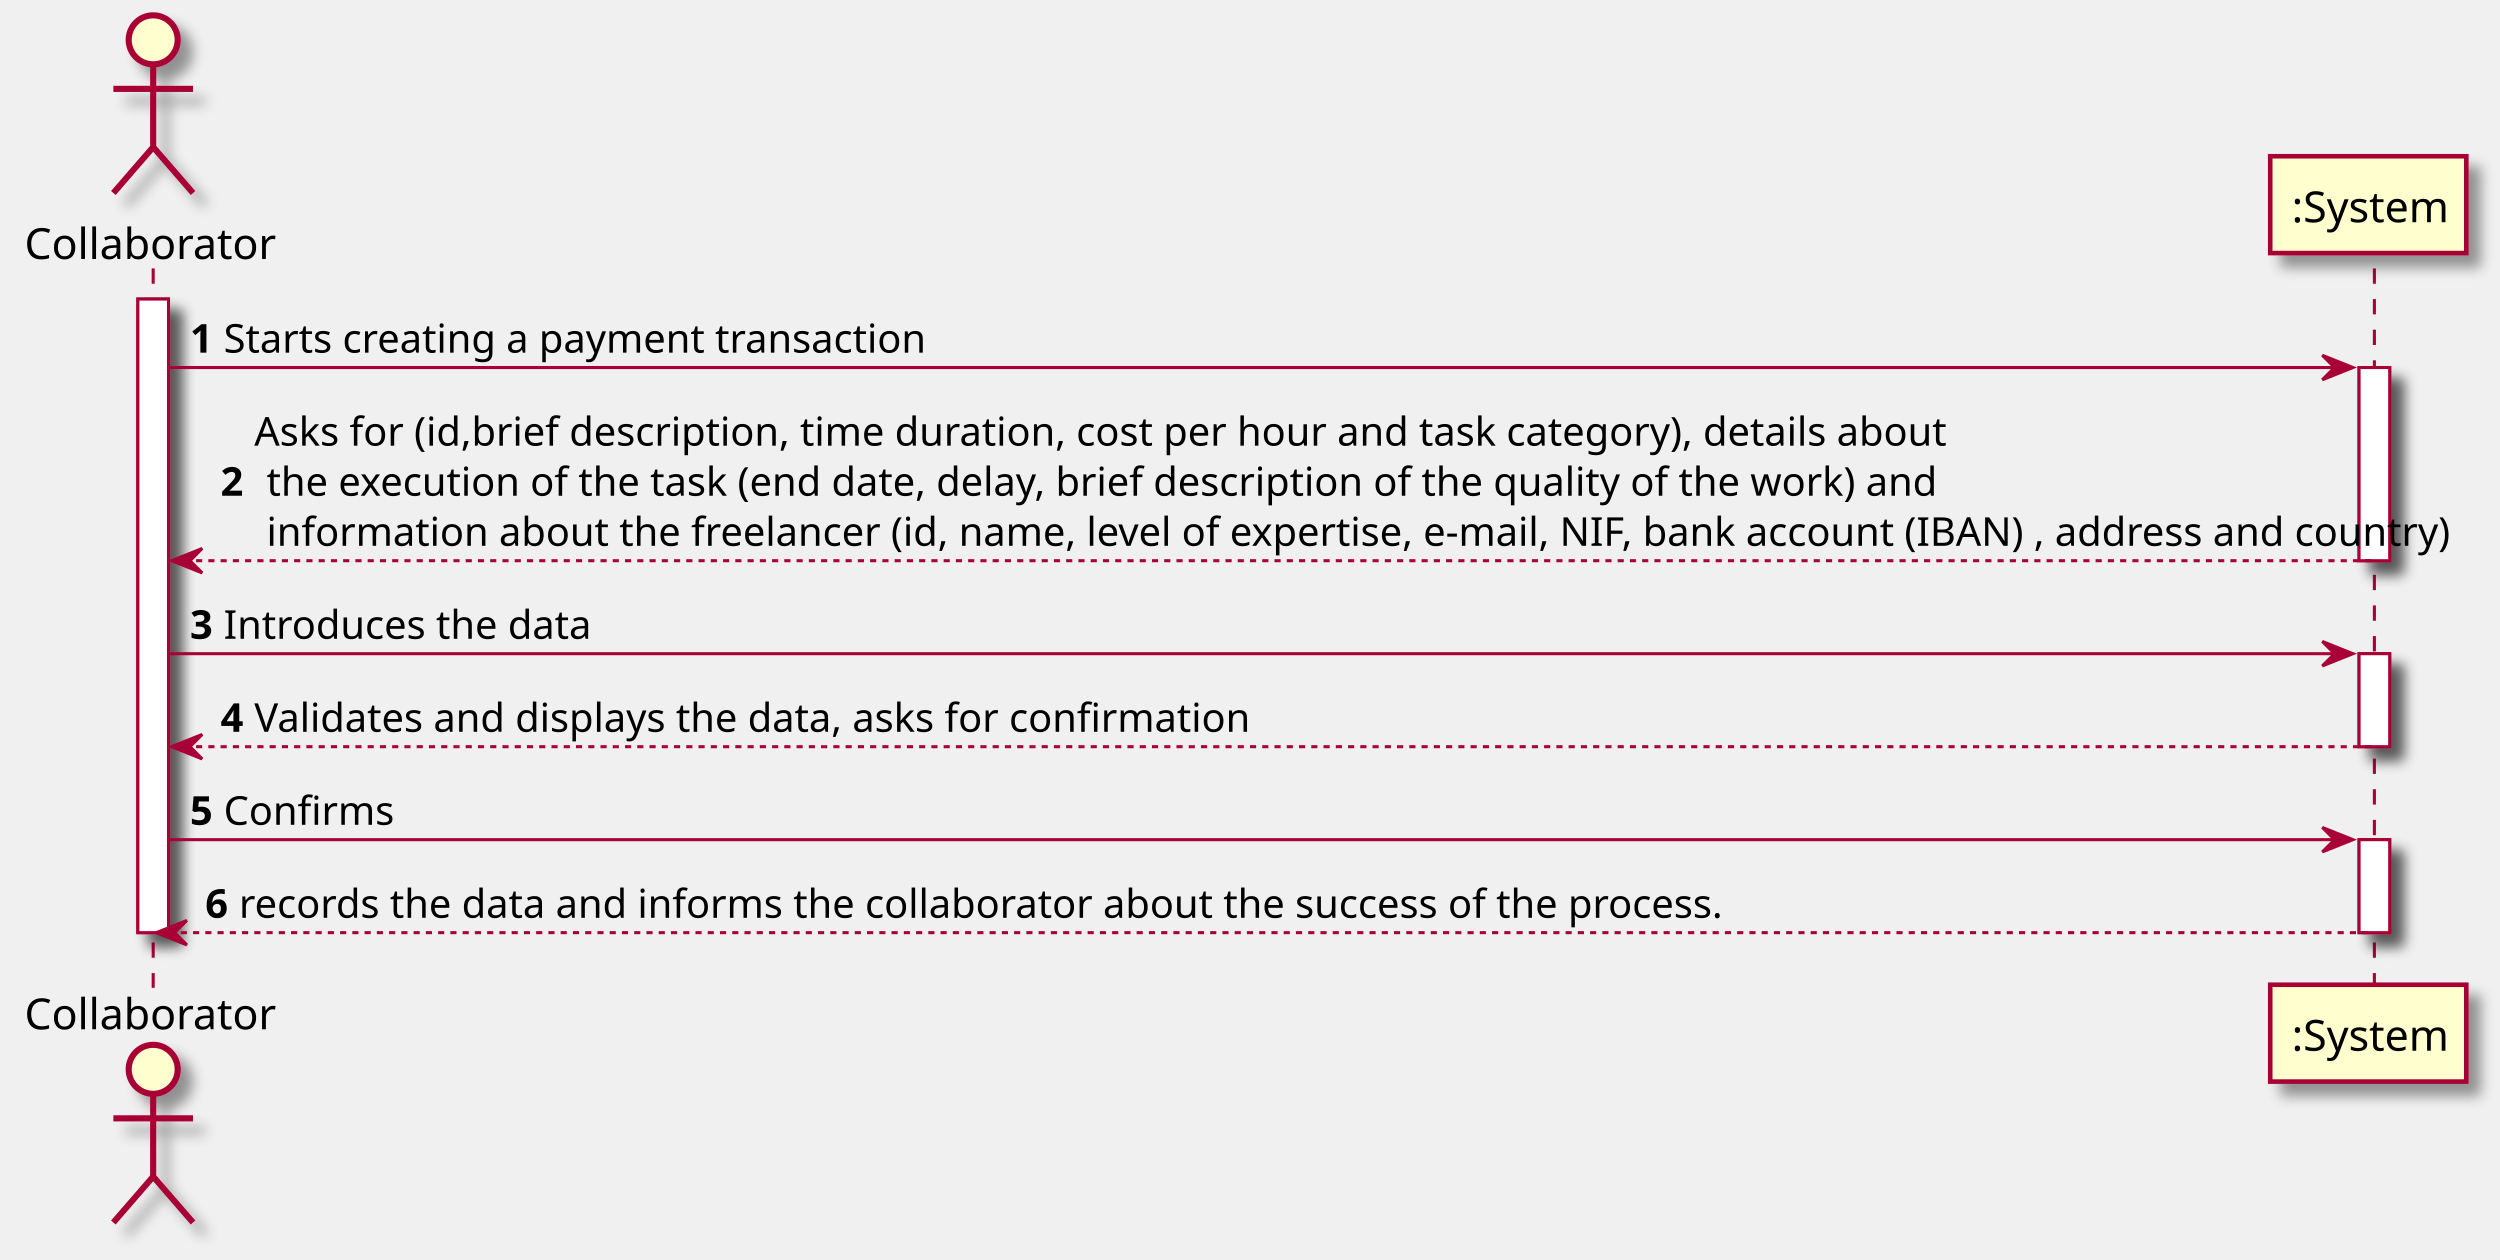
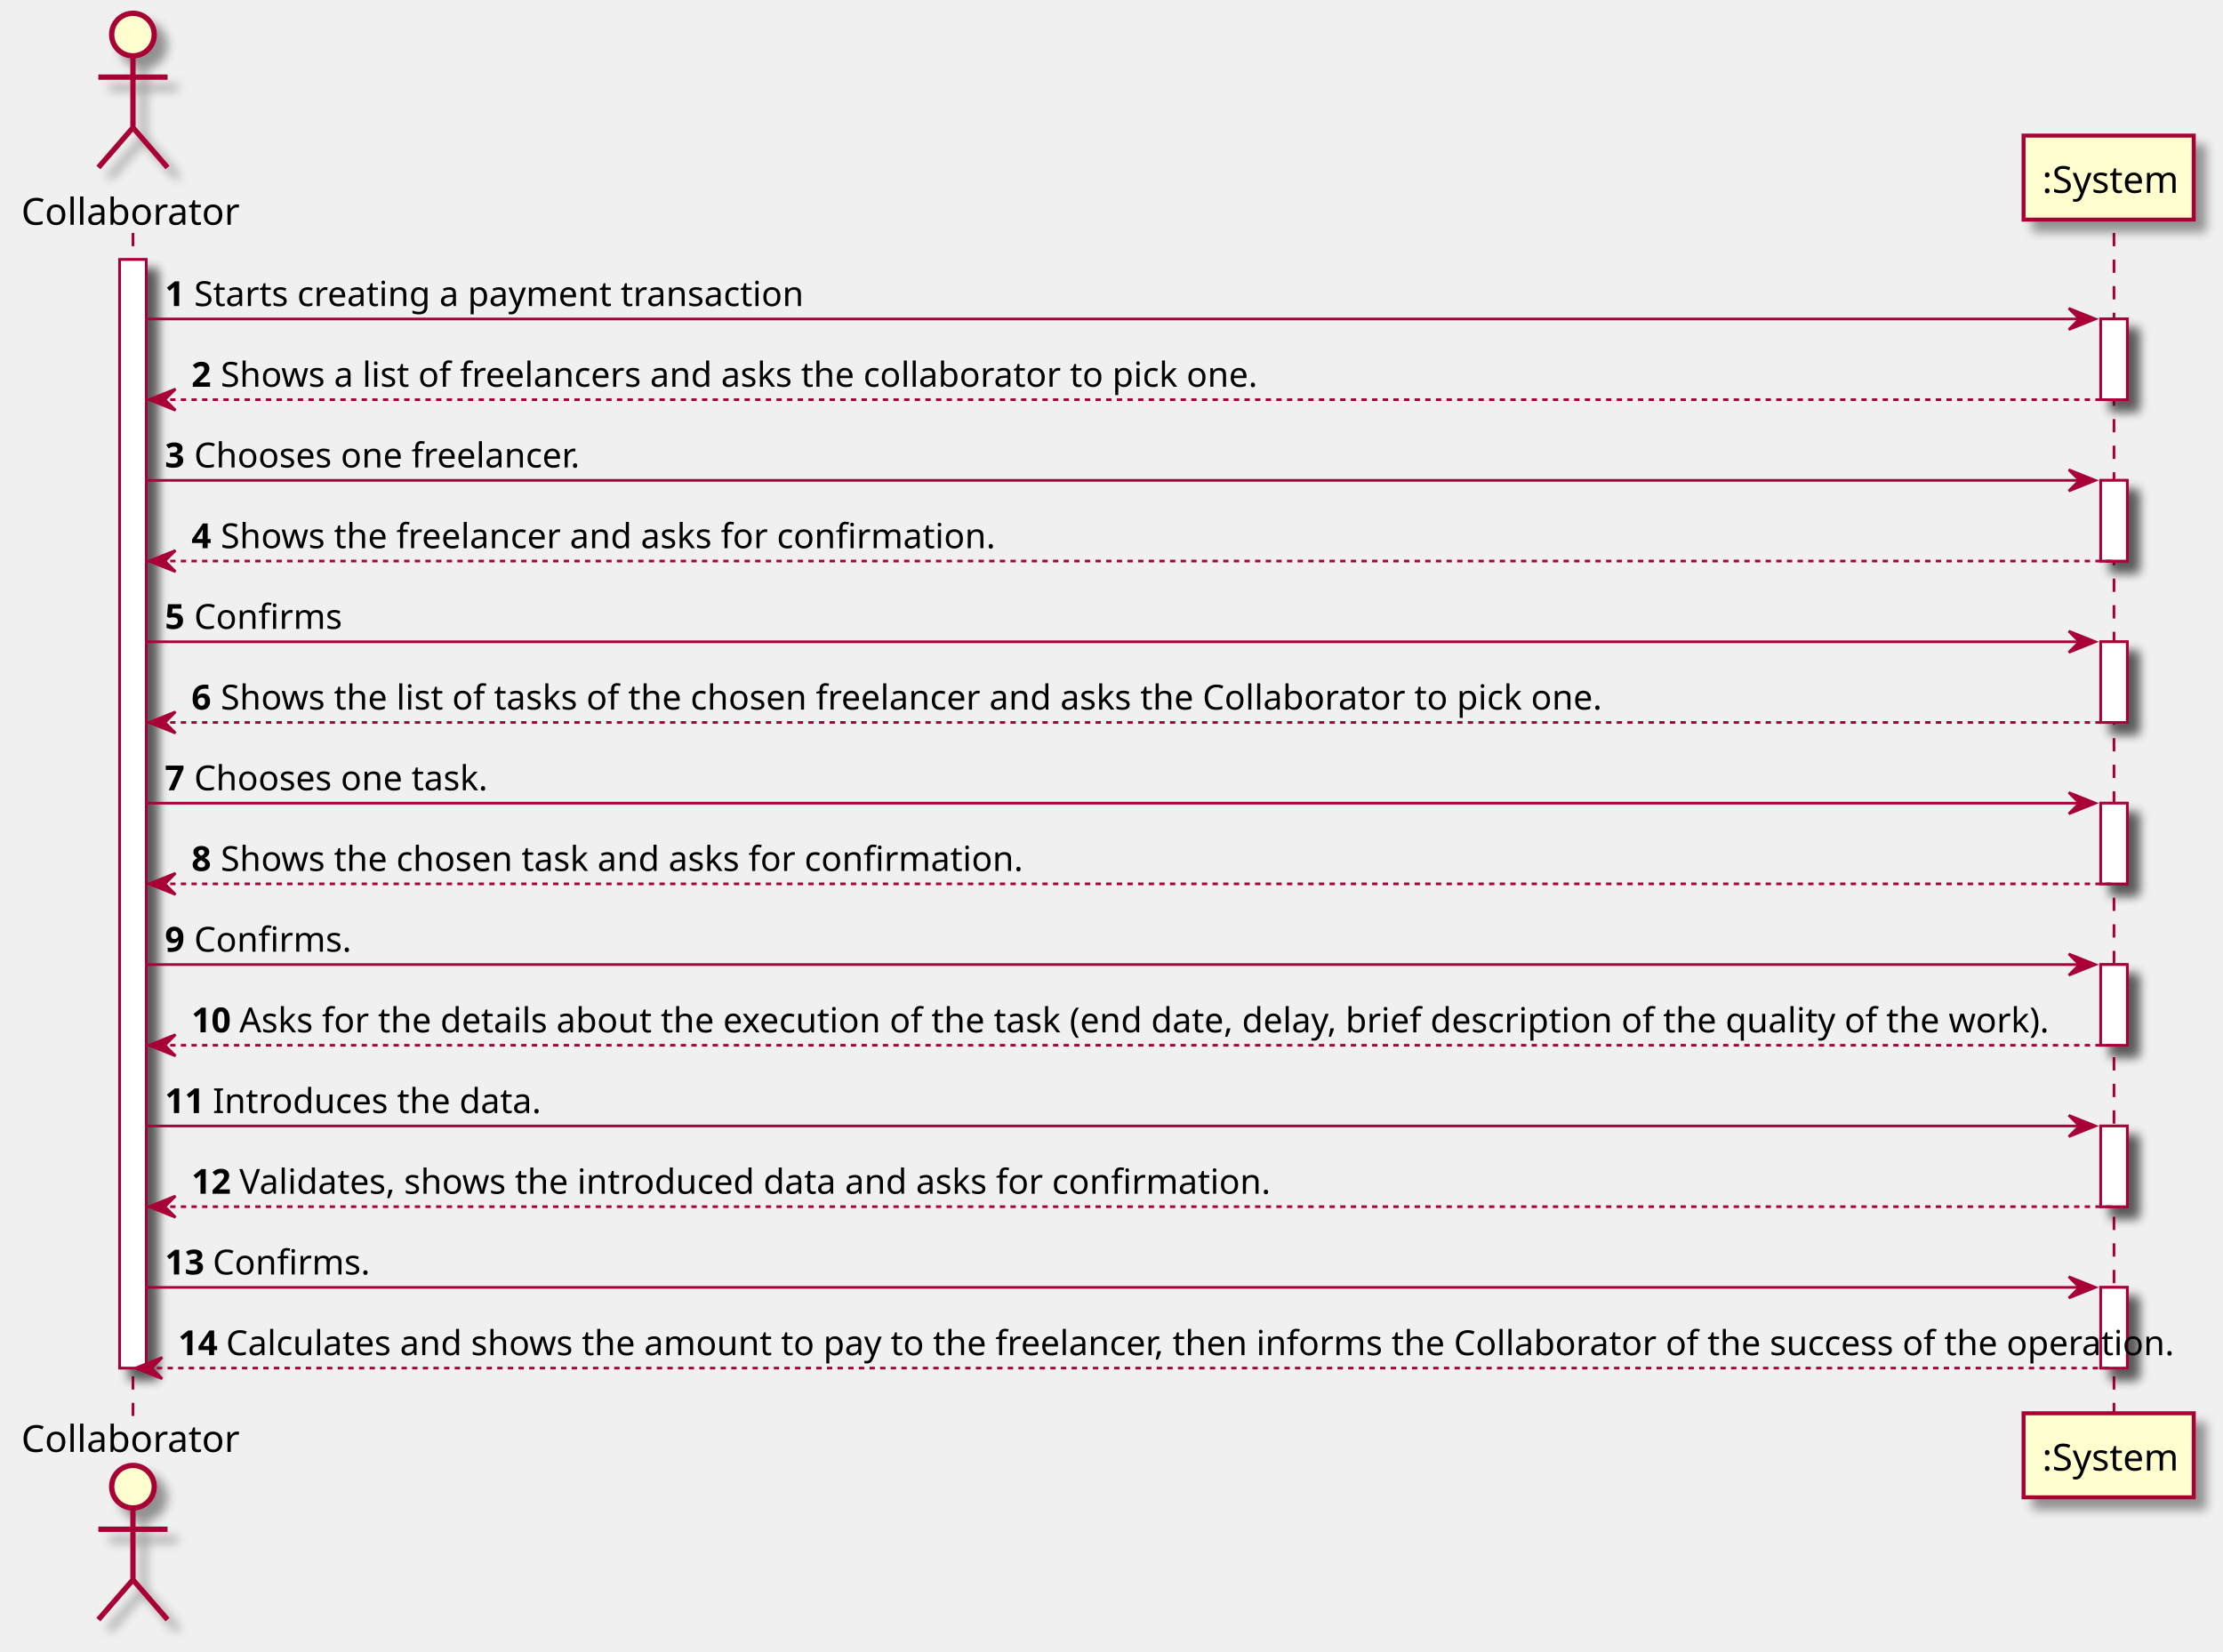
- <svg xmlns="http://www.w3.org/2000/svg" contentScriptType="application/ecmascript" contentStyleType="text/css" height="411px" preserveAspectRatio="none" style="width:816px;height:411px;" version="1.1" viewBox="0 0 816 411" width="816px" zoomAndPan="magnify">
+ <svg xmlns="http://www.w3.org/2000/svg" contentScriptType="application/ecmascript" contentStyleType="text/css" height="621px" preserveAspectRatio="none" style="width:836px;height:621px;" version="1.1" viewBox="0 0 836 621" width="836px" zoomAndPan="magnify">
  <defs>
-     <filter height="300%" id="f1rwzkrdyoglu9" width="300%" x="-1" y="-1">
+     <filter height="300%" id="f138c6qc4901b0" width="300%" x="-1" y="-1">
      <feGaussianBlur result="blurOut" stdDeviation="2.0" />
      <feColorMatrix in="blurOut" result="blurOut2" type="matrix" values="0 0 0 0 0 0 0 0 0 0 0 0 0 0 0 0 0 0 .4 0" />
      <feOffset dx="4.0" dy="4.0" in="blurOut2" result="blurOut3" />
      <feBlend in="SourceGraphic" in2="blurOut3" mode="normal" />
    </filter>
  </defs>
  <g>
-     <rect fill="#FFFFFF" filter="url(#f1rwzkrdyoglu9)" height="206.812" style="stroke: #A80036; stroke-width: 1.0;" width="10" x="45" y="97.609" />
-     <rect fill="#FFFFFF" filter="url(#f1rwzkrdyoglu9)" height="63.055" style="stroke: #A80036; stroke-width: 1.0;" width="10" x="770" y="119.961" />
-     <rect fill="#FFFFFF" filter="url(#f1rwzkrdyoglu9)" height="30.352" style="stroke: #A80036; stroke-width: 1.0;" width="10" x="770" y="213.367" />
-     <rect fill="#FFFFFF" filter="url(#f1rwzkrdyoglu9)" height="30.352" style="stroke: #A80036; stroke-width: 1.0;" width="10" x="770" y="274.07" />
-     <line style="stroke: #A80036; stroke-width: 1.0; stroke-dasharray: 5.0,5.0;" x1="50" x2="50" y1="87.609" y2="322.422" />
-     <line style="stroke: #A80036; stroke-width: 1.0; stroke-dasharray: 5.0,5.0;" x1="775" x2="775" y1="87.609" y2="322.422" />
+     <rect fill="#FFFFFF" filter="url(#f138c6qc4901b0)" height="416.922" style="stroke: #A80036; stroke-width: 1.0;" width="10" x="45" y="97.609" />
+     <rect fill="#FFFFFF" filter="url(#f138c6qc4901b0)" height="30.352" style="stroke: #A80036; stroke-width: 1.0;" width="10" x="790" y="119.961" />
+     <rect fill="#FFFFFF" filter="url(#f138c6qc4901b0)" height="30.352" style="stroke: #A80036; stroke-width: 1.0;" width="10" x="790" y="180.664" />
+     <rect fill="#FFFFFF" filter="url(#f138c6qc4901b0)" height="30.352" style="stroke: #A80036; stroke-width: 1.0;" width="10" x="790" y="241.367" />
+     <rect fill="#FFFFFF" filter="url(#f138c6qc4901b0)" height="30.352" style="stroke: #A80036; stroke-width: 1.0;" width="10" x="790" y="302.07" />
+     <rect fill="#FFFFFF" filter="url(#f138c6qc4901b0)" height="30.352" style="stroke: #A80036; stroke-width: 1.0;" width="10" x="790" y="362.773" />
+     <rect fill="#FFFFFF" filter="url(#f138c6qc4901b0)" height="30.352" style="stroke: #A80036; stroke-width: 1.0;" width="10" x="790" y="423.477" />
+     <rect fill="#FFFFFF" filter="url(#f138c6qc4901b0)" height="30.352" style="stroke: #A80036; stroke-width: 1.0;" width="10" x="790" y="484.18" />
+     <line style="stroke: #A80036; stroke-width: 1.0; stroke-dasharray: 5.0,5.0;" x1="50" x2="50" y1="87.609" y2="532.531" />
+     <line style="stroke: #A80036; stroke-width: 1.0; stroke-dasharray: 5.0,5.0;" x1="795" x2="795" y1="87.609" y2="532.531" />
    <text fill="#000000" font-family="sans-serif" font-size="14" lengthAdjust="spacingAndGlyphs" textLength="78" x="8" y="84.533">Collaborator</text>
-     <ellipse cx="50" cy="13" fill="#FEFECE" filter="url(#f1rwzkrdyoglu9)" rx="8" ry="8" style="stroke: #A80036; stroke-width: 2.0;" />
-     <path d="M50,21 L50,48 M37,29 L63,29 M50,48 L37,63 M50,48 L63,63 " fill="none" filter="url(#f1rwzkrdyoglu9)" style="stroke: #A80036; stroke-width: 2.0;" />
-     <text fill="#000000" font-family="sans-serif" font-size="14" lengthAdjust="spacingAndGlyphs" textLength="78" x="8" y="335.955">Collaborator</text>
-     <ellipse cx="50" cy="349.031" fill="#FEFECE" filter="url(#f1rwzkrdyoglu9)" rx="8" ry="8" style="stroke: #A80036; stroke-width: 2.0;" />
-     <path d="M50,357.031 L50,384.031 M37,365.031 L63,365.031 M50,384.031 L37,399.031 M50,384.031 L63,399.031 " fill="none" filter="url(#f1rwzkrdyoglu9)" style="stroke: #A80036; stroke-width: 2.0;" />
-     <rect fill="#FEFECE" filter="url(#f1rwzkrdyoglu9)" height="31.609" style="stroke: #A80036; stroke-width: 1.5;" width="64" x="741" y="51" />
-     <text fill="#000000" font-family="sans-serif" font-size="14" lengthAdjust="spacingAndGlyphs" textLength="50" x="748" y="72.533">:System</text>
-     <rect fill="#FEFECE" filter="url(#f1rwzkrdyoglu9)" height="31.609" style="stroke: #A80036; stroke-width: 1.5;" width="64" x="741" y="321.422" />
-     <text fill="#000000" font-family="sans-serif" font-size="14" lengthAdjust="spacingAndGlyphs" textLength="50" x="748" y="342.955">:System</text>
-     <rect fill="#FFFFFF" filter="url(#f1rwzkrdyoglu9)" height="206.812" style="stroke: #A80036; stroke-width: 1.0;" width="10" x="45" y="97.609" />
-     <rect fill="#FFFFFF" filter="url(#f1rwzkrdyoglu9)" height="63.055" style="stroke: #A80036; stroke-width: 1.0;" width="10" x="770" y="119.961" />
-     <rect fill="#FFFFFF" filter="url(#f1rwzkrdyoglu9)" height="30.352" style="stroke: #A80036; stroke-width: 1.0;" width="10" x="770" y="213.367" />
-     <rect fill="#FFFFFF" filter="url(#f1rwzkrdyoglu9)" height="30.352" style="stroke: #A80036; stroke-width: 1.0;" width="10" x="770" y="274.07" />
-     <polygon fill="#A80036" points="758,115.961,768,119.961,758,123.961,762,119.961" style="stroke: #A80036; stroke-width: 1.0;" />
-     <line style="stroke: #A80036; stroke-width: 1.0;" x1="55" x2="764" y1="119.961" y2="119.961" />
+     <ellipse cx="50" cy="13" fill="#FEFECE" filter="url(#f138c6qc4901b0)" rx="8" ry="8" style="stroke: #A80036; stroke-width: 2.0;" />
+     <path d="M50,21 L50,48 M37,29 L63,29 M50,48 L37,63 M50,48 L63,63 " fill="none" filter="url(#f138c6qc4901b0)" style="stroke: #A80036; stroke-width: 2.0;" />
+     <text fill="#000000" font-family="sans-serif" font-size="14" lengthAdjust="spacingAndGlyphs" textLength="78" x="8" y="546.064">Collaborator</text>
+     <ellipse cx="50" cy="559.141" fill="#FEFECE" filter="url(#f138c6qc4901b0)" rx="8" ry="8" style="stroke: #A80036; stroke-width: 2.0;" />
+     <path d="M50,567.141 L50,594.141 M37,575.141 L63,575.141 M50,594.141 L37,609.141 M50,594.141 L63,609.141 " fill="none" filter="url(#f138c6qc4901b0)" style="stroke: #A80036; stroke-width: 2.0;" />
+     <rect fill="#FEFECE" filter="url(#f138c6qc4901b0)" height="31.609" style="stroke: #A80036; stroke-width: 1.5;" width="64" x="761" y="51" />
+     <text fill="#000000" font-family="sans-serif" font-size="14" lengthAdjust="spacingAndGlyphs" textLength="50" x="768" y="72.533">:System</text>
+     <rect fill="#FEFECE" filter="url(#f138c6qc4901b0)" height="31.609" style="stroke: #A80036; stroke-width: 1.5;" width="64" x="761" y="531.531" />
+     <text fill="#000000" font-family="sans-serif" font-size="14" lengthAdjust="spacingAndGlyphs" textLength="50" x="768" y="553.064">:System</text>
+     <rect fill="#FFFFFF" filter="url(#f138c6qc4901b0)" height="416.922" style="stroke: #A80036; stroke-width: 1.0;" width="10" x="45" y="97.609" />
+     <rect fill="#FFFFFF" filter="url(#f138c6qc4901b0)" height="30.352" style="stroke: #A80036; stroke-width: 1.0;" width="10" x="790" y="119.961" />
+     <rect fill="#FFFFFF" filter="url(#f138c6qc4901b0)" height="30.352" style="stroke: #A80036; stroke-width: 1.0;" width="10" x="790" y="180.664" />
+     <rect fill="#FFFFFF" filter="url(#f138c6qc4901b0)" height="30.352" style="stroke: #A80036; stroke-width: 1.0;" width="10" x="790" y="241.367" />
+     <rect fill="#FFFFFF" filter="url(#f138c6qc4901b0)" height="30.352" style="stroke: #A80036; stroke-width: 1.0;" width="10" x="790" y="302.07" />
+     <rect fill="#FFFFFF" filter="url(#f138c6qc4901b0)" height="30.352" style="stroke: #A80036; stroke-width: 1.0;" width="10" x="790" y="362.773" />
+     <rect fill="#FFFFFF" filter="url(#f138c6qc4901b0)" height="30.352" style="stroke: #A80036; stroke-width: 1.0;" width="10" x="790" y="423.477" />
+     <rect fill="#FFFFFF" filter="url(#f138c6qc4901b0)" height="30.352" style="stroke: #A80036; stroke-width: 1.0;" width="10" x="790" y="484.18" />
+     <polygon fill="#A80036" points="778,115.961,788,119.961,778,123.961,782,119.961" style="stroke: #A80036; stroke-width: 1.0;" />
+     <line style="stroke: #A80036; stroke-width: 1.0;" x1="55" x2="784" y1="119.961" y2="119.961" />
    <text fill="#000000" font-family="sans-serif" font-size="13" font-weight="bold" lengthAdjust="spacingAndGlyphs" textLength="7" x="62" y="115.105">1</text>
    <text fill="#000000" font-family="sans-serif" font-size="13" lengthAdjust="spacingAndGlyphs" textLength="218" x="73" y="115.105">Starts creating a payment transaction</text>
-     <polygon fill="#A80036" points="66,179.016,56,183.016,66,187.016,62,183.016" style="stroke: #A80036; stroke-width: 1.0;" />
-     <line style="stroke: #A80036; stroke-width: 1.0; stroke-dasharray: 2.0,2.0;" x1="60" x2="774" y1="183.016" y2="183.016" />
-     <text fill="#000000" font-family="sans-serif" font-size="13" font-weight="bold" lengthAdjust="spacingAndGlyphs" textLength="7" x="72" y="161.808">2</text>
-     <text fill="#000000" font-family="sans-serif" font-size="13" lengthAdjust="spacingAndGlyphs" textLength="522" x="83" y="145.456">Asks for (id,brief description, time duration, cost per hour and task category), details about</text>
-     <text fill="#000000" font-family="sans-serif" font-size="13" lengthAdjust="spacingAndGlyphs" textLength="513" x="87" y="161.808">the execution of the task (end date, delay, brief description of the quality of the work) and</text>
-     <text fill="#000000" font-family="sans-serif" font-size="13" lengthAdjust="spacingAndGlyphs" textLength="676" x="87" y="178.159">information about the freelancer (id, name, level of expertise, e-mail, NIF, bank account (IBAN) , address and country)</text>
-     <polygon fill="#A80036" points="758,209.367,768,213.367,758,217.367,762,213.367" style="stroke: #A80036; stroke-width: 1.0;" />
-     <line style="stroke: #A80036; stroke-width: 1.0;" x1="55" x2="764" y1="213.367" y2="213.367" />
-     <text fill="#000000" font-family="sans-serif" font-size="13" font-weight="bold" lengthAdjust="spacingAndGlyphs" textLength="7" x="62" y="208.511">3</text>
-     <text fill="#000000" font-family="sans-serif" font-size="13" lengthAdjust="spacingAndGlyphs" textLength="111" x="73" y="208.511">Introduces the data</text>
-     <polygon fill="#A80036" points="66,239.719,56,243.719,66,247.719,62,243.719" style="stroke: #A80036; stroke-width: 1.0;" />
-     <line style="stroke: #A80036; stroke-width: 1.0; stroke-dasharray: 2.0,2.0;" x1="60" x2="774" y1="243.719" y2="243.719" />
-     <text fill="#000000" font-family="sans-serif" font-size="13" font-weight="bold" lengthAdjust="spacingAndGlyphs" textLength="7" x="72" y="238.862">4</text>
-     <text fill="#000000" font-family="sans-serif" font-size="13" lengthAdjust="spacingAndGlyphs" textLength="310" x="83" y="238.862">Validates and displays the data, asks for confirmation</text>
-     <polygon fill="#A80036" points="758,270.07,768,274.07,758,278.07,762,274.07" style="stroke: #A80036; stroke-width: 1.0;" />
-     <line style="stroke: #A80036; stroke-width: 1.0;" x1="55" x2="764" y1="274.07" y2="274.07" />
-     <text fill="#000000" font-family="sans-serif" font-size="13" font-weight="bold" lengthAdjust="spacingAndGlyphs" textLength="7" x="62" y="269.214">5</text>
-     <text fill="#000000" font-family="sans-serif" font-size="13" lengthAdjust="spacingAndGlyphs" textLength="51" x="73" y="269.214">Confirms</text>
-     <polygon fill="#A80036" points="61,300.422,51,304.422,61,308.422,57,304.422" style="stroke: #A80036; stroke-width: 1.0;" />
-     <line style="stroke: #A80036; stroke-width: 1.0; stroke-dasharray: 2.0,2.0;" x1="55" x2="774" y1="304.422" y2="304.422" />
-     <text fill="#000000" font-family="sans-serif" font-size="13" font-weight="bold" lengthAdjust="spacingAndGlyphs" textLength="7" x="67" y="299.565">6</text>
-     <text fill="#000000" font-family="sans-serif" font-size="13" lengthAdjust="spacingAndGlyphs" textLength="459" x="78" y="299.565">records the data and informs the collaborator about the success of the process.</text>
+     <polygon fill="#A80036" points="66,146.312,56,150.312,66,154.312,62,150.312" style="stroke: #A80036; stroke-width: 1.0;" />
+     <line style="stroke: #A80036; stroke-width: 1.0; stroke-dasharray: 2.0,2.0;" x1="60" x2="794" y1="150.312" y2="150.312" />
+     <text fill="#000000" font-family="sans-serif" font-size="13" font-weight="bold" lengthAdjust="spacingAndGlyphs" textLength="7" x="72" y="145.456">2</text>
+     <text fill="#000000" font-family="sans-serif" font-size="13" lengthAdjust="spacingAndGlyphs" textLength="374" x="83" y="145.456">Shows a list of freelancers and asks the collaborator to pick one.</text>
+     <polygon fill="#A80036" points="778,176.664,788,180.664,778,184.664,782,180.664" style="stroke: #A80036; stroke-width: 1.0;" />
+     <line style="stroke: #A80036; stroke-width: 1.0;" x1="55" x2="784" y1="180.664" y2="180.664" />
+     <text fill="#000000" font-family="sans-serif" font-size="13" font-weight="bold" lengthAdjust="spacingAndGlyphs" textLength="7" x="62" y="175.808">3</text>
+     <text fill="#000000" font-family="sans-serif" font-size="13" lengthAdjust="spacingAndGlyphs" textLength="140" x="73" y="175.808">Chooses one freelancer.</text>
+     <polygon fill="#A80036" points="66,207.016,56,211.016,66,215.016,62,211.016" style="stroke: #A80036; stroke-width: 1.0;" />
+     <line style="stroke: #A80036; stroke-width: 1.0; stroke-dasharray: 2.0,2.0;" x1="60" x2="794" y1="211.016" y2="211.016" />
+     <text fill="#000000" font-family="sans-serif" font-size="13" font-weight="bold" lengthAdjust="spacingAndGlyphs" textLength="7" x="72" y="206.159">4</text>
+     <text fill="#000000" font-family="sans-serif" font-size="13" lengthAdjust="spacingAndGlyphs" textLength="274" x="83" y="206.159">Shows the freelancer and asks for confirmation.</text>
+     <polygon fill="#A80036" points="778,237.367,788,241.367,778,245.367,782,241.367" style="stroke: #A80036; stroke-width: 1.0;" />
+     <line style="stroke: #A80036; stroke-width: 1.0;" x1="55" x2="784" y1="241.367" y2="241.367" />
+     <text fill="#000000" font-family="sans-serif" font-size="13" font-weight="bold" lengthAdjust="spacingAndGlyphs" textLength="7" x="62" y="236.511">5</text>
+     <text fill="#000000" font-family="sans-serif" font-size="13" lengthAdjust="spacingAndGlyphs" textLength="51" x="73" y="236.511">Confirms</text>
+     <polygon fill="#A80036" points="66,267.719,56,271.719,66,275.719,62,271.719" style="stroke: #A80036; stroke-width: 1.0;" />
+     <line style="stroke: #A80036; stroke-width: 1.0; stroke-dasharray: 2.0,2.0;" x1="60" x2="794" y1="271.719" y2="271.719" />
+     <text fill="#000000" font-family="sans-serif" font-size="13" font-weight="bold" lengthAdjust="spacingAndGlyphs" textLength="7" x="72" y="266.862">6</text>
+     <text fill="#000000" font-family="sans-serif" font-size="13" lengthAdjust="spacingAndGlyphs" textLength="498" x="83" y="266.862">Shows the list of tasks of the chosen freelancer and asks the Collaborator to pick one.</text>
+     <polygon fill="#A80036" points="778,298.07,788,302.07,778,306.07,782,302.07" style="stroke: #A80036; stroke-width: 1.0;" />
+     <line style="stroke: #A80036; stroke-width: 1.0;" x1="55" x2="784" y1="302.07" y2="302.07" />
+     <text fill="#000000" font-family="sans-serif" font-size="13" font-weight="bold" lengthAdjust="spacingAndGlyphs" textLength="7" x="62" y="297.214">7</text>
+     <text fill="#000000" font-family="sans-serif" font-size="13" lengthAdjust="spacingAndGlyphs" textLength="109" x="73" y="297.214">Chooses one task.</text>
+     <polygon fill="#A80036" points="66,328.422,56,332.422,66,336.422,62,332.422" style="stroke: #A80036; stroke-width: 1.0;" />
+     <line style="stroke: #A80036; stroke-width: 1.0; stroke-dasharray: 2.0,2.0;" x1="60" x2="794" y1="332.422" y2="332.422" />
+     <text fill="#000000" font-family="sans-serif" font-size="13" font-weight="bold" lengthAdjust="spacingAndGlyphs" textLength="7" x="72" y="327.565">8</text>
+     <text fill="#000000" font-family="sans-serif" font-size="13" lengthAdjust="spacingAndGlyphs" textLength="289" x="83" y="327.565">Shows the chosen task and asks for confirmation.</text>
+     <polygon fill="#A80036" points="778,358.773,788,362.773,778,366.773,782,362.773" style="stroke: #A80036; stroke-width: 1.0;" />
+     <line style="stroke: #A80036; stroke-width: 1.0;" x1="55" x2="784" y1="362.773" y2="362.773" />
+     <text fill="#000000" font-family="sans-serif" font-size="13" font-weight="bold" lengthAdjust="spacingAndGlyphs" textLength="7" x="62" y="357.917">9</text>
+     <text fill="#000000" font-family="sans-serif" font-size="13" lengthAdjust="spacingAndGlyphs" textLength="55" x="73" y="357.917">Confirms.</text>
+     <polygon fill="#A80036" points="66,389.125,56,393.125,66,397.125,62,393.125" style="stroke: #A80036; stroke-width: 1.0;" />
+     <line style="stroke: #A80036; stroke-width: 1.0; stroke-dasharray: 2.0,2.0;" x1="60" x2="794" y1="393.125" y2="393.125" />
+     <text fill="#000000" font-family="sans-serif" font-size="13" font-weight="bold" lengthAdjust="spacingAndGlyphs" textLength="14" x="72" y="388.269">10</text>
+     <text fill="#000000" font-family="sans-serif" font-size="13" lengthAdjust="spacingAndGlyphs" textLength="644" x="90" y="388.269">Asks for the details about the execution of the task (end date, delay, brief description of the quality of the work).</text>
+     <polygon fill="#A80036" points="778,419.477,788,423.477,778,427.477,782,423.477" style="stroke: #A80036; stroke-width: 1.0;" />
+     <line style="stroke: #A80036; stroke-width: 1.0;" x1="55" x2="784" y1="423.477" y2="423.477" />
+     <text fill="#000000" font-family="sans-serif" font-size="13" font-weight="bold" lengthAdjust="spacingAndGlyphs" textLength="14" x="62" y="418.62">11</text>
+     <text fill="#000000" font-family="sans-serif" font-size="13" lengthAdjust="spacingAndGlyphs" textLength="115" x="80" y="418.62">Introduces the data.</text>
+     <polygon fill="#A80036" points="66,449.828,56,453.828,66,457.828,62,453.828" style="stroke: #A80036; stroke-width: 1.0;" />
+     <line style="stroke: #A80036; stroke-width: 1.0; stroke-dasharray: 2.0,2.0;" x1="60" x2="794" y1="453.828" y2="453.828" />
+     <text fill="#000000" font-family="sans-serif" font-size="13" font-weight="bold" lengthAdjust="spacingAndGlyphs" textLength="14" x="72" y="448.972">12</text>
+     <text fill="#000000" font-family="sans-serif" font-size="13" lengthAdjust="spacingAndGlyphs" textLength="367" x="90" y="448.972">Validates, shows the introduced data and asks for confirmation.</text>
+     <polygon fill="#A80036" points="778,480.18,788,484.18,778,488.18,782,484.18" style="stroke: #A80036; stroke-width: 1.0;" />
+     <line style="stroke: #A80036; stroke-width: 1.0;" x1="55" x2="784" y1="484.18" y2="484.18" />
+     <text fill="#000000" font-family="sans-serif" font-size="13" font-weight="bold" lengthAdjust="spacingAndGlyphs" textLength="14" x="62" y="479.323">13</text>
+     <text fill="#000000" font-family="sans-serif" font-size="13" lengthAdjust="spacingAndGlyphs" textLength="55" x="80" y="479.323">Confirms.</text>
+     <polygon fill="#A80036" points="61,510.531,51,514.531,61,518.531,57,514.531" style="stroke: #A80036; stroke-width: 1.0;" />
+     <line style="stroke: #A80036; stroke-width: 1.0; stroke-dasharray: 2.0,2.0;" x1="55" x2="794" y1="514.531" y2="514.531" />
+     <text fill="#000000" font-family="sans-serif" font-size="13" font-weight="bold" lengthAdjust="spacingAndGlyphs" textLength="14" x="67" y="509.675">14</text>
+     <text fill="#000000" font-family="sans-serif" font-size="13" lengthAdjust="spacingAndGlyphs" textLength="693" x="85" y="509.675">Calculates and shows the amount to pay to the freelancer, then informs the Collaborator of the success of the operation.</text>
  </g>
</svg>
